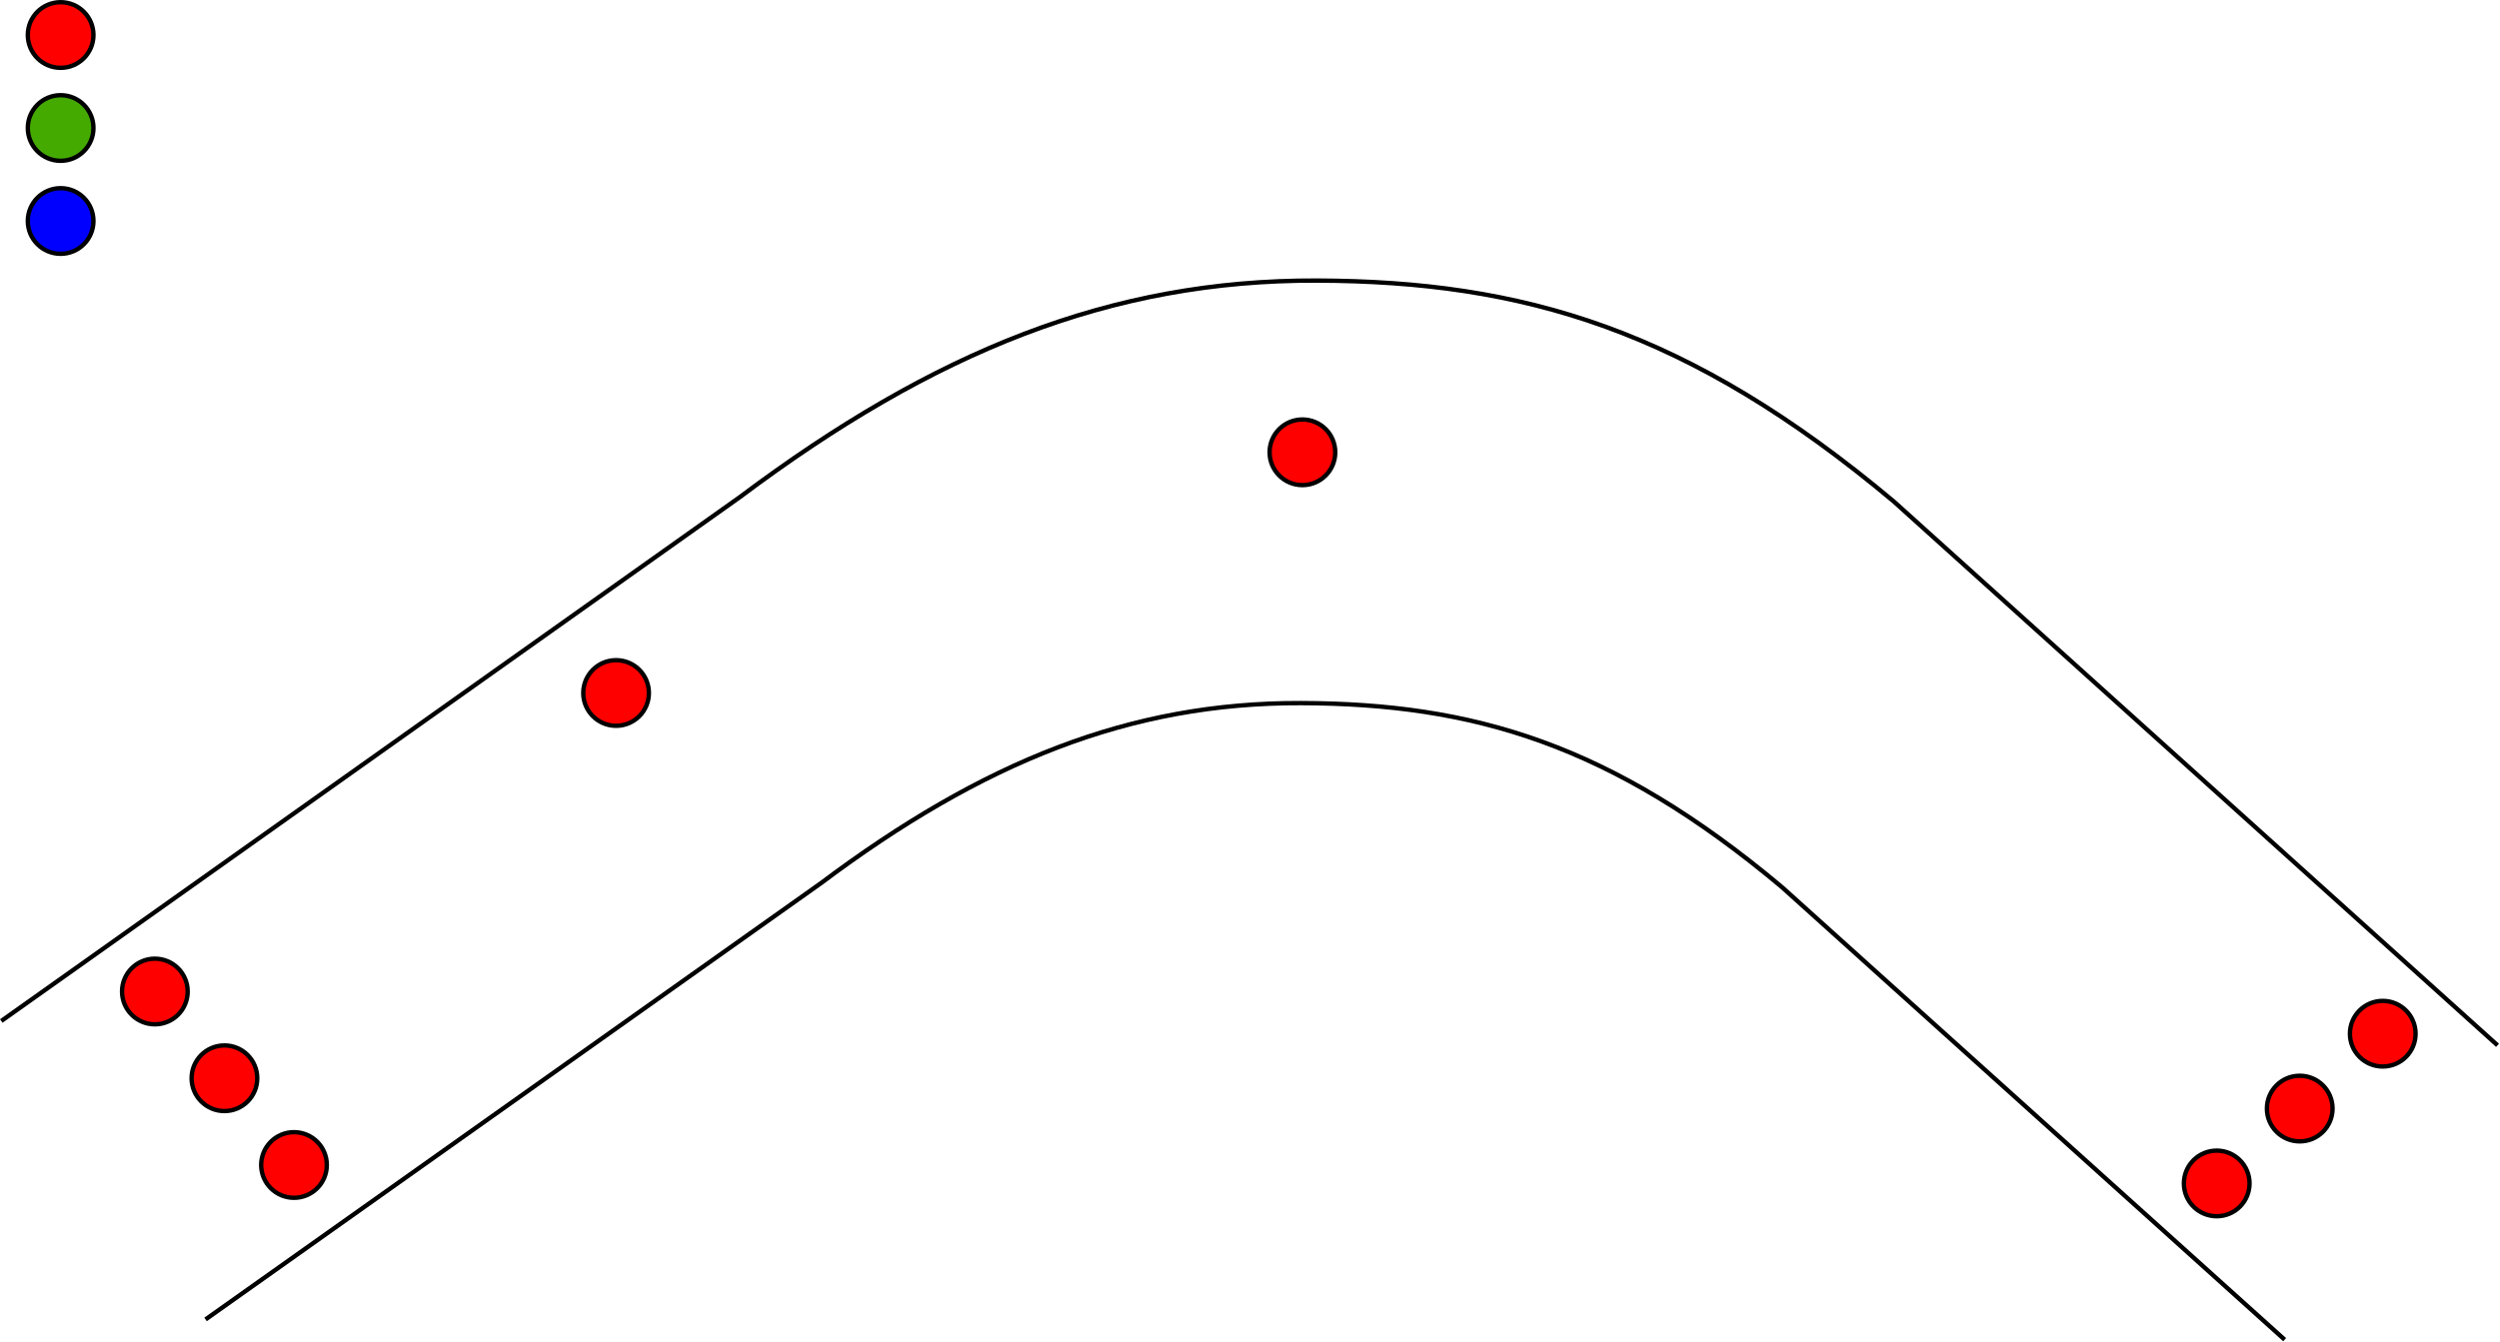
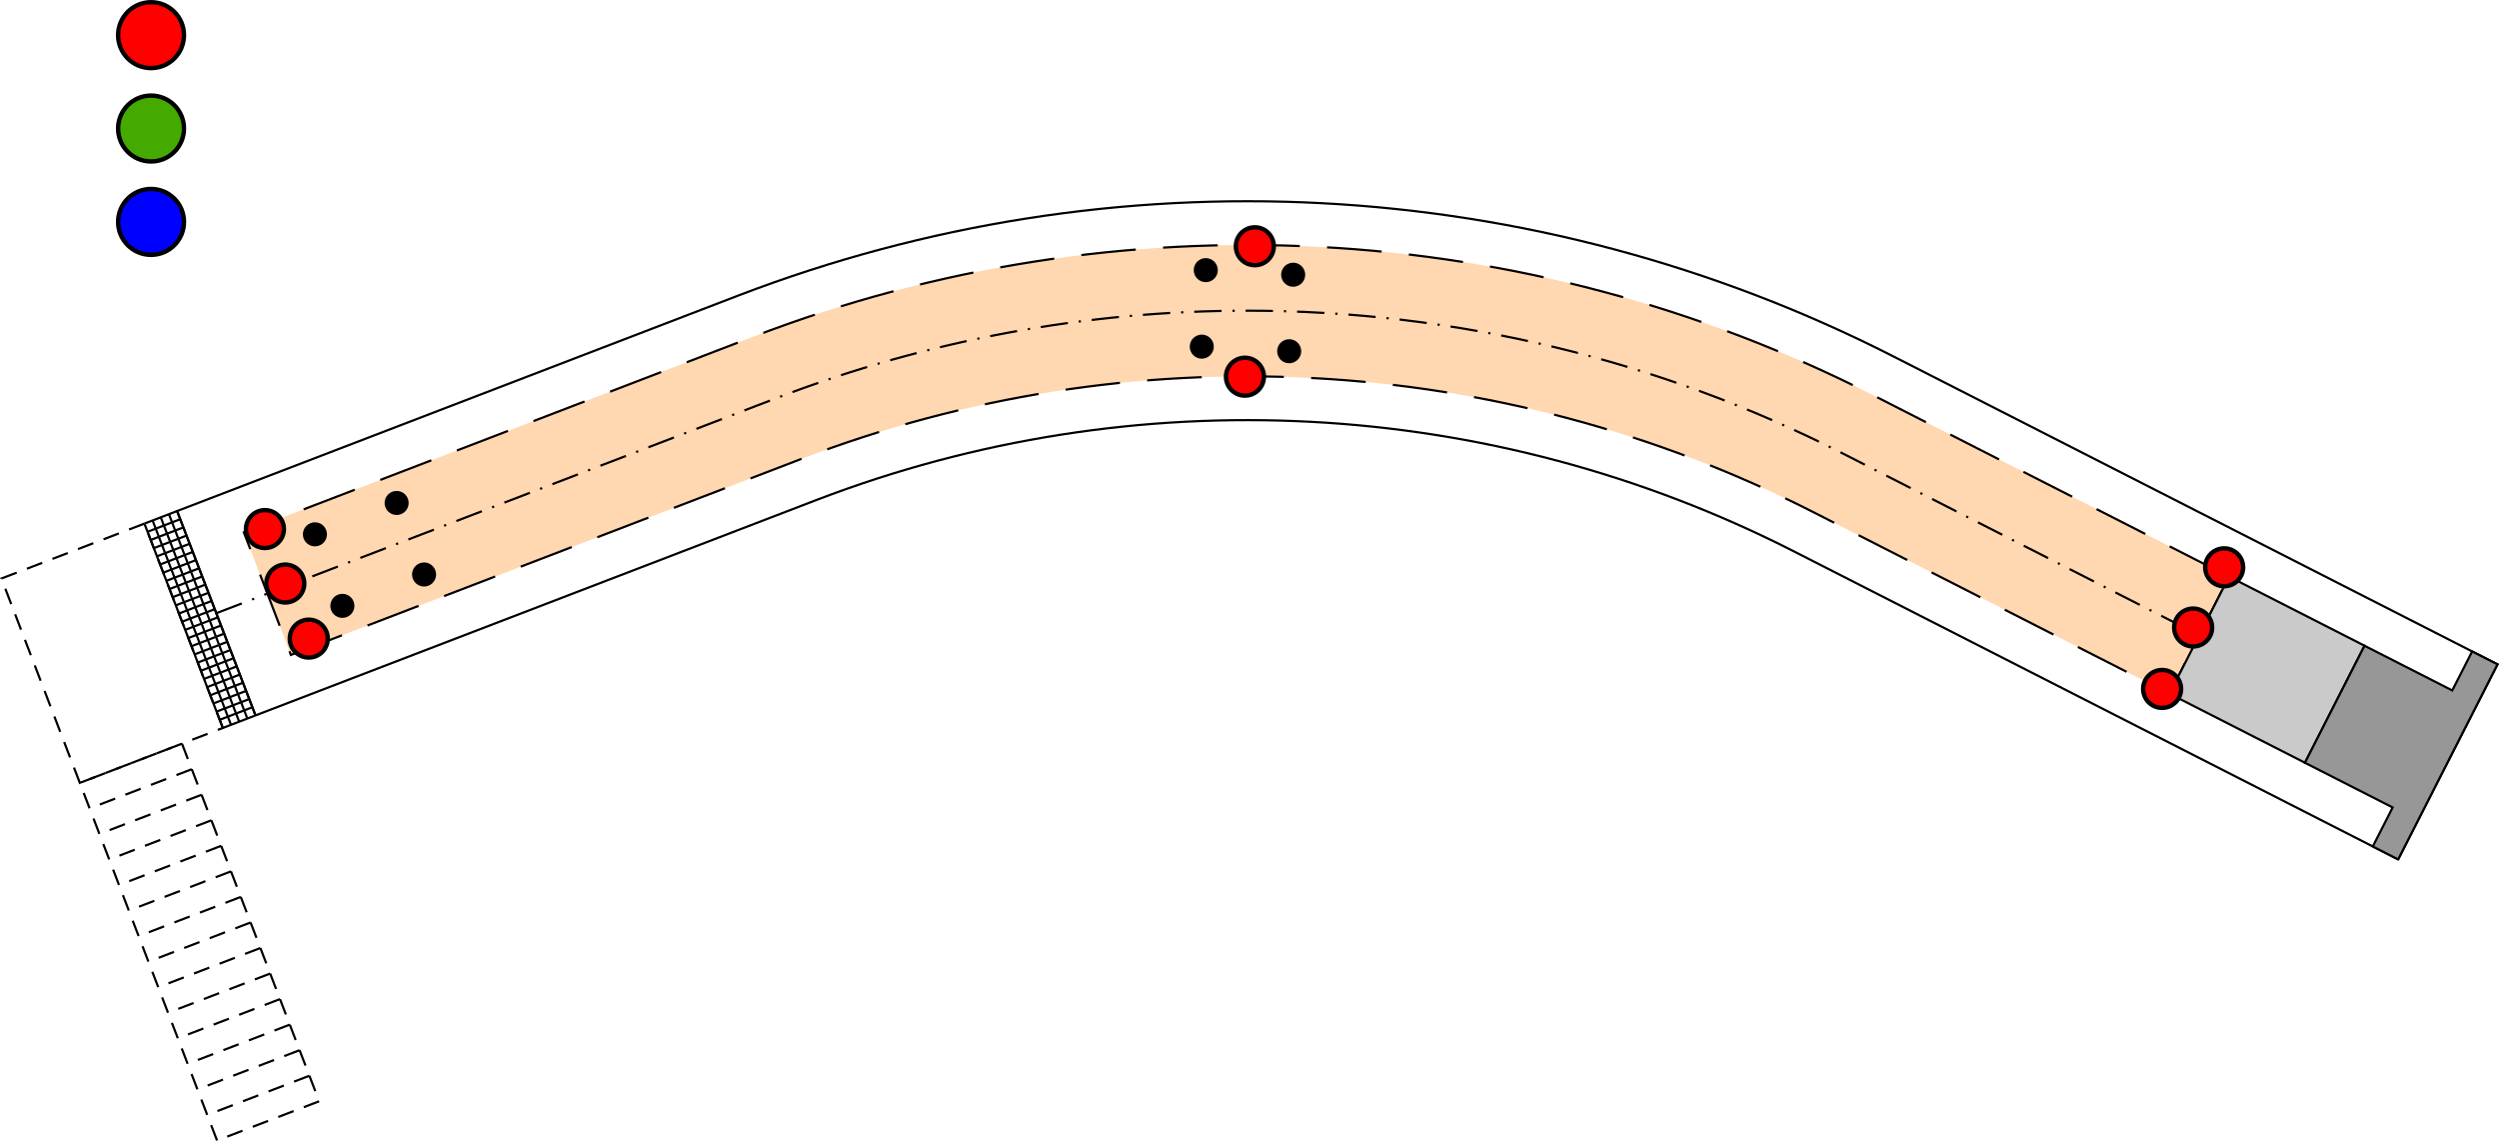
- <svg xmlns="http://www.w3.org/2000/svg" version="1.1" id="svg2" viewBox="0 0 570.855 306.501" height="86.501mm" width="161.108mm">
+ <svg xmlns="http://www.w3.org/2000/svg" width="160.563mm" height="73.339mm" viewBox="0 0 568.923 259.861" id="svg2" version="1.1">
  <defs id="defs4" />
-   <g transform="translate(-48.19797,-210.4336)" id="layer1">
-     <path id="path3336" d="M 48.487,443.745 217.183,324.042 c 44.447,-33.335 84.829,-49.652 131.825,-49.495 46.996,0.157 84.853,11.109 131.825,50.505 l 137.886,124.249" style="fill:none;fill-rule:evenodd;stroke:#000000;stroke-width:1px;stroke-linecap:butt;stroke-linejoin:miter;stroke-opacity:1" />
-     <path id="path3336-6" d="M 95.155,511.938 235.658,412.299 c 37.019,-27.748 70.652,-41.33 109.794,-41.199 39.142,0.131 70.672,9.247 109.794,42.04 l 114.842,103.423" style="fill:none;fill-rule:evenodd;stroke:#000000;stroke-width:1px;stroke-linecap:butt;stroke-linejoin:miter;stroke-opacity:1" />
-     <g id="all-sensors">
-       <circle style="fill:#ff0000;fill-rule:evenodd;stroke:#000000;stroke-width:1px;stroke-linecap:butt;stroke-linejoin:miter;stroke-opacity:1" id="position1" cx="83.571" cy="437.005" r="7.5" />
-       <circle style="fill:#ff0000;fill-rule:evenodd;stroke:#000000;stroke-width:1px;stroke-linecap:butt;stroke-linejoin:miter;stroke-opacity:1" id="position2" cx="99.464" cy="456.827" r="7.5" />
-       <circle style="fill:#ff0000;fill-rule:evenodd;stroke:#000000;stroke-width:1px;stroke-linecap:butt;stroke-linejoin:miter;stroke-opacity:1" id="position3" cx="115.357" cy="476.648" r="7.5" />
-       <circle style="fill:#ff0000;fill-rule:evenodd;stroke:#000000;stroke-width:1px;stroke-linecap:butt;stroke-linejoin:miter;stroke-opacity:1" id="position5" cx="345.714" cy="313.791" r="7.5" />
-       <circle style="fill:#ff0000;fill-rule:evenodd;stroke:#000000;stroke-width:1px;stroke-linecap:butt;stroke-linejoin:miter;stroke-opacity:1" id="position6" cx="592.5" cy="446.648" r="7.5" />
-       <circle style="fill:#ff0000;fill-rule:evenodd;stroke:#000000;stroke-width:1px;stroke-linecap:butt;stroke-linejoin:miter;stroke-opacity:1" id="position7" cx="573.536" cy="463.755" r="7.5" />
-       <circle style="fill:#ff0000;fill-rule:evenodd;stroke:#000000;stroke-width:1px;stroke-linecap:butt;stroke-linejoin:miter;stroke-opacity:1" id="position8" cx="554.571" cy="480.862" r="7.5" />
-       <circle style="fill:#ff0000;fill-rule:evenodd;stroke:#000000;stroke-width:1px;stroke-linecap:butt;stroke-linejoin:miter;stroke-opacity:1" id="position4" cx="188.929" cy="368.791" r="7.5" />
+   <g transform="translate(1.755879,-15.46796)" style="display:inline" id="layer2">
+     <g transform="matrix(1.166975,-0.4479599,0.4479599,1.166975,-17.8421,139.8137)" id="surface23524" style="display:inline">
+       <path style="fill:none;stroke:#000000;stroke-width:0.399;stroke-linecap:butt;stroke-linejoin:miter;stroke-miterlimit:10;stroke-opacity:1" d="m 5.9375e-4,2.8125e-4 109.391,0 c 62.105,0 121.316,-26.363 162.875,-72.52 l 82.664,-91.805" transform="matrix(1,0,0,-1,44.433,50.012)" id="path4193" />
+       <path style="fill:none;stroke:#000000;stroke-width:0.399;stroke-linecap:butt;stroke-linejoin:miter;stroke-miterlimit:10;stroke-opacity:1" d="m 5.9375e-4,2.8125e-4 0,39.852 109.391,0 c 73.398,0 143.375,-31.16 192.492,-85.707 l 82.66,-91.805 -29.621,-26.66" transform="matrix(1,0,0,-1,44.433,50.012)" id="path4195" />
+       <path style="fill:#ffd7b0;fill-opacity:1;fill-rule:nonzero;stroke:#000000;stroke-width:0.399;stroke-linecap:butt;stroke-linejoin:miter;stroke-miterlimit:10;stroke-dasharray:9.963, 4.981;stroke-opacity:1" d="m 9.962,7.969 99.43,0 c 64.367,0 125.73,-27.324 168.801,-75.156 l 48.664,-54.047 17.766,16 -48.664,54.047 C 248.356,1.68 180.532,31.879 109.391,31.879 l -99.43,0 z m 0,0" transform="matrix(1,0,0,-1,44.433,50.012)" id="path4197" />
+       <path style="fill:none;stroke:#000000;stroke-width:0.399;stroke-linecap:butt;stroke-linejoin:miter;stroke-miterlimit:10;stroke-dasharray:4.981, 1.993, 0.399, 1.993;stroke-opacity:1" d="m 5.9375e-4,19.926 109.391,0 c 29.285,0 58.344,-5.387 85.684,-15.883 35.219,-13.52 66.762,-35.199 92,-63.23 l 82.66,-91.805" transform="matrix(1,0,0,-1,44.433,50.012)" id="path4199" />
+       <path style="fill:#cacaca;fill-opacity:1;fill-rule:nonzero;stroke:#000000;stroke-width:0.399;stroke-linecap:butt;stroke-linejoin:miter;stroke-miterlimit:10;stroke-opacity:1" d="m 363.149,-125.812 -18.531,20.582 -17.77,-16 18.535,-20.582 z m 0,0" transform="matrix(1,0,0,-1,44.433,50.012)" id="path4201" />
+       <path style="fill:#979797;fill-opacity:1;fill-rule:nonzero;stroke:#000000;stroke-width:0.399;stroke-linecap:butt;stroke-linejoin:miter;stroke-miterlimit:10;stroke-opacity:1" d="m 375.145,-139.136 -12,13.324 -17.77,-16 12,-13.324 -5.922,-5.332 3.469,-3.852 29.617,26.664 -3.469,3.848 z m 0,0" transform="matrix(1,0,0,-1,44.433,50.012)" id="path4203" />
+       <path style="fill:#000000;fill-opacity:1;fill-rule:nonzero;stroke:none" d="m 251.812,42.84 c 0,-1.211 -0.98,-2.191 -2.191,-2.191 -1.211,0 -2.191,0.98 -2.191,2.191 0,1.211 0.98,2.191 2.191,2.191 1.211,0 2.191,-0.98 2.191,-2.191 z m 0,0" id="path4205" />
+       <path style="fill:#000000;fill-opacity:1;fill-rule:nonzero;stroke:none" d="m 246.141,55.582 c 0,-1.211 -0.98,-2.191 -2.191,-2.191 -1.211,0 -2.191,0.98 -2.191,2.191 0,1.211 0.98,2.191 2.191,2.191 1.211,0 2.191,-0.98 2.191,-2.191 z m 0,0" id="path4207" />
+       <path style="fill:#000000;fill-opacity:1;fill-rule:nonzero;stroke:none" d="m 237.25,36.355 c 0,-1.211 -0.98,-2.191 -2.191,-2.191 -1.211,0 -2.191,0.98 -2.191,2.191 0,1.211 0.98,2.191 2.191,2.191 1.211,0 2.191,-0.98 2.191,-2.191 z m 0,0" id="path4209" />
+       <path style="fill:#000000;fill-opacity:1;fill-rule:nonzero;stroke:none" d="m 231.578,49.098 c 0,-1.211 -0.98,-2.191 -2.191,-2.191 -1.211,0 -2.191,0.98 -2.191,2.191 0,1.211 0.98,2.191 2.191,2.191 1.211,0 2.191,-0.98 2.191,-2.191 z m 0,0" id="path4211" />
+       <path style="fill:#000000;fill-opacity:1;fill-rule:nonzero;stroke:none" d="m 84.48,23.113 c 0,-1.211 -0.98,-2.191 -2.191,-2.191 -1.211,0 -2.191,0.98 -2.191,2.191 0,1.211 0.98,2.191 2.191,2.191 1.211,0 2.191,-0.98 2.191,-2.191 z m 0,0" id="path4213" />
+       <path style="fill:#000000;fill-opacity:1;fill-rule:nonzero;stroke:none" d="m 84.48,37.062 c 0,-1.211 -0.98,-2.191 -2.191,-2.191 -1.211,0 -2.191,0.98 -2.191,2.191 0,1.211 0.98,2.191 2.191,2.191 1.211,0 2.191,-0.98 2.191,-2.191 z m 0,0" id="path4215" />
+       <path style="fill:#000000;fill-opacity:1;fill-rule:nonzero;stroke:none" d="m 68.543,23.113 c 0,-1.211 -0.984,-2.191 -2.191,-2.191 -1.211,0 -2.195,0.98 -2.195,2.191 0,1.211 0.984,2.191 2.195,2.191 1.207,0 2.191,-0.98 2.191,-2.191 z m 0,0" id="path4217" />
+       <path style="fill:#000000;fill-opacity:1;fill-rule:nonzero;stroke:none" d="m 68.543,37.062 c 0,-1.211 -0.984,-2.191 -2.191,-2.191 -1.211,0 -2.195,0.98 -2.195,2.191 0,1.211 0.984,2.191 2.195,2.191 1.207,0 2.191,-0.98 2.191,-2.191 z m 0,0" id="path4219" />
+       <path style="fill:none;stroke:#000000;stroke-width:0.399;stroke-linecap:butt;stroke-linejoin:miter;stroke-miterlimit:10;stroke-dasharray:2.989, 1.993;stroke-opacity:1" d="m -6.374,2.8125e-4 0,39.852 -27.898,0 0,-39.852 z m 0,0" transform="matrix(1,0,0,-1,44.433,50.012)" id="path4221" />
+       <path style="fill:none;stroke:#000000;stroke-width:0.399;stroke-linecap:butt;stroke-linejoin:miter;stroke-miterlimit:10;stroke-dasharray:2.989, 1.993;stroke-opacity:1" d="m -14.347,2.8125e-4 0,-69.738 -19.926,0 0,69.738 z m 0,0" transform="matrix(1,0,0,-1,44.433,50.012)" id="path4223" />
+       <path style="fill:none;stroke:#000000;stroke-width:0.399;stroke-linecap:butt;stroke-linejoin:miter;stroke-miterlimit:10;stroke-dasharray:2.989, 1.993;stroke-opacity:1" d="m -14.347,-4.98 -19.926,0" transform="matrix(1,0,0,-1,44.433,50.012)" id="path4225" />
+       <path style="fill:none;stroke:#000000;stroke-width:0.399;stroke-linecap:butt;stroke-linejoin:miter;stroke-miterlimit:10;stroke-dasharray:2.989, 1.993;stroke-opacity:1" d="m -14.347,-9.965 -19.926,0" transform="matrix(1,0,0,-1,44.433,50.012)" id="path4227" />
+       <path style="fill:none;stroke:#000000;stroke-width:0.399;stroke-linecap:butt;stroke-linejoin:miter;stroke-miterlimit:10;stroke-dasharray:2.989, 1.993;stroke-opacity:1" d="m -14.347,-14.945 -19.926,0" transform="matrix(1,0,0,-1,44.433,50.012)" id="path4229" />
+       <path style="fill:none;stroke:#000000;stroke-width:0.399;stroke-linecap:butt;stroke-linejoin:miter;stroke-miterlimit:10;stroke-dasharray:2.989, 1.993;stroke-opacity:1" d="m -14.347,-19.925 -19.926,0" transform="matrix(1,0,0,-1,44.433,50.012)" id="path4231" />
+       <path style="fill:none;stroke:#000000;stroke-width:0.399;stroke-linecap:butt;stroke-linejoin:miter;stroke-miterlimit:10;stroke-dasharray:2.989, 1.993;stroke-opacity:1" d="m -14.347,-24.906 -19.926,0" transform="matrix(1,0,0,-1,44.433,50.012)" id="path4233" />
+       <path style="fill:none;stroke:#000000;stroke-width:0.399;stroke-linecap:butt;stroke-linejoin:miter;stroke-miterlimit:10;stroke-dasharray:2.989, 1.993;stroke-opacity:1" d="m -14.347,-29.886 -19.926,0" transform="matrix(1,0,0,-1,44.433,50.012)" id="path4235" />
+       <path style="fill:none;stroke:#000000;stroke-width:0.399;stroke-linecap:butt;stroke-linejoin:miter;stroke-miterlimit:10;stroke-dasharray:2.989, 1.993;stroke-opacity:1" d="m -14.347,-34.871 -19.926,0" transform="matrix(1,0,0,-1,44.433,50.012)" id="path4237" />
+       <path style="fill:none;stroke:#000000;stroke-width:0.399;stroke-linecap:butt;stroke-linejoin:miter;stroke-miterlimit:10;stroke-dasharray:2.989, 1.993;stroke-opacity:1" d="m -14.347,-39.851 -19.926,0" transform="matrix(1,0,0,-1,44.433,50.012)" id="path4239" />
+       <path style="fill:none;stroke:#000000;stroke-width:0.399;stroke-linecap:butt;stroke-linejoin:miter;stroke-miterlimit:10;stroke-dasharray:2.989, 1.993;stroke-opacity:1" d="m -14.347,-44.832 -19.926,0" transform="matrix(1,0,0,-1,44.433,50.012)" id="path4241" />
+       <path style="fill:none;stroke:#000000;stroke-width:0.399;stroke-linecap:butt;stroke-linejoin:miter;stroke-miterlimit:10;stroke-dasharray:2.989, 1.993;stroke-opacity:1" d="m -14.347,-49.812 -19.926,0" transform="matrix(1,0,0,-1,44.433,50.012)" id="path4243" />
+       <path style="fill:none;stroke:#000000;stroke-width:0.399;stroke-linecap:butt;stroke-linejoin:miter;stroke-miterlimit:10;stroke-dasharray:2.989, 1.993;stroke-opacity:1" d="m -14.347,-54.793 -19.926,0" transform="matrix(1,0,0,-1,44.433,50.012)" id="path4245" />
+       <path style="fill:none;stroke:#000000;stroke-width:0.399;stroke-linecap:butt;stroke-linejoin:miter;stroke-miterlimit:10;stroke-dasharray:2.989, 1.993;stroke-opacity:1" d="m -14.347,-59.777 -19.926,0" transform="matrix(1,0,0,-1,44.433,50.012)" id="path4247" />
+       <path style="fill:none;stroke:#000000;stroke-width:0.399;stroke-linecap:butt;stroke-linejoin:miter;stroke-miterlimit:10;stroke-dasharray:2.989, 1.993;stroke-opacity:1" d="m -14.347,-64.758 -19.926,0" transform="matrix(1,0,0,-1,44.433,50.012)" id="path4249" />
+       <path style="fill:none;stroke:#000000;stroke-width:0.399;stroke-linecap:butt;stroke-linejoin:miter;stroke-miterlimit:10;stroke-opacity:1" d="m 5.9375e-4,2.8125e-4 -6.375,0" transform="matrix(1,0,0,-1,44.433,50.012)" id="path4251" />
+       <path style="fill:none;stroke:#000000;stroke-width:0.399;stroke-linecap:butt;stroke-linejoin:miter;stroke-miterlimit:10;stroke-opacity:1" d="m 5.9375e-4,1.594 -6.375,0" transform="matrix(1,0,0,-1,44.433,50.012)" id="path4253" />
+       <path style="fill:none;stroke:#000000;stroke-width:0.399;stroke-linecap:butt;stroke-linejoin:miter;stroke-miterlimit:10;stroke-opacity:1" d="m 5.9375e-4,3.188 -6.375,0" transform="matrix(1,0,0,-1,44.433,50.012)" id="path4255" />
+       <path style="fill:none;stroke:#000000;stroke-width:0.399;stroke-linecap:butt;stroke-linejoin:miter;stroke-miterlimit:10;stroke-opacity:1" d="m 5.9375e-4,4.782 -6.375,0" transform="matrix(1,0,0,-1,44.433,50.012)" id="path4257" />
+       <path style="fill:none;stroke:#000000;stroke-width:0.399;stroke-linecap:butt;stroke-linejoin:miter;stroke-miterlimit:10;stroke-opacity:1" d="m 5.9375e-4,6.375 -6.375,0" transform="matrix(1,0,0,-1,44.433,50.012)" id="path4259" />
+       <path style="fill:none;stroke:#000000;stroke-width:0.399;stroke-linecap:butt;stroke-linejoin:miter;stroke-miterlimit:10;stroke-opacity:1" d="m 5.9375e-4,7.969 -6.375,0" transform="matrix(1,0,0,-1,44.433,50.012)" id="path4261" />
+       <path style="fill:none;stroke:#000000;stroke-width:0.399;stroke-linecap:butt;stroke-linejoin:miter;stroke-miterlimit:10;stroke-opacity:1" d="m 5.9375e-4,9.563 -6.375,0" transform="matrix(1,0,0,-1,44.433,50.012)" id="path4263" />
+       <path style="fill:none;stroke:#000000;stroke-width:0.399;stroke-linecap:butt;stroke-linejoin:miter;stroke-miterlimit:10;stroke-opacity:1" d="m 5.9375e-4,11.157 -6.375,0" transform="matrix(1,0,0,-1,44.433,50.012)" id="path4265" />
+       <path style="fill:none;stroke:#000000;stroke-width:0.399;stroke-linecap:butt;stroke-linejoin:miter;stroke-miterlimit:10;stroke-opacity:1" d="m 5.9375e-4,12.75 -6.375,0" transform="matrix(1,0,0,-1,44.433,50.012)" id="path4267" />
+       <path style="fill:none;stroke:#000000;stroke-width:0.399;stroke-linecap:butt;stroke-linejoin:miter;stroke-miterlimit:10;stroke-opacity:1" d="m 5.9375e-4,14.348 -6.375,0" transform="matrix(1,0,0,-1,44.433,50.012)" id="path4269" />
+       <path style="fill:none;stroke:#000000;stroke-width:0.399;stroke-linecap:butt;stroke-linejoin:miter;stroke-miterlimit:10;stroke-opacity:1" d="m 5.9375e-4,15.942 -6.375,0" transform="matrix(1,0,0,-1,44.433,50.012)" id="path4271" />
+       <path style="fill:none;stroke:#000000;stroke-width:0.399;stroke-linecap:butt;stroke-linejoin:miter;stroke-miterlimit:10;stroke-opacity:1" d="m 5.9375e-4,17.535 -6.375,0" transform="matrix(1,0,0,-1,44.433,50.012)" id="path4273" />
+       <path style="fill:none;stroke:#000000;stroke-width:0.399;stroke-linecap:butt;stroke-linejoin:miter;stroke-miterlimit:10;stroke-opacity:1" d="m 5.9375e-4,19.129 -6.375,0" transform="matrix(1,0,0,-1,44.433,50.012)" id="path4275" />
+       <path style="fill:none;stroke:#000000;stroke-width:0.399;stroke-linecap:butt;stroke-linejoin:miter;stroke-miterlimit:10;stroke-opacity:1" d="m 5.9375e-4,20.723 -6.375,0" transform="matrix(1,0,0,-1,44.433,50.012)" id="path4277" />
+       <path style="fill:none;stroke:#000000;stroke-width:0.399;stroke-linecap:butt;stroke-linejoin:miter;stroke-miterlimit:10;stroke-opacity:1" d="m 5.9375e-4,22.317 -6.375,0" transform="matrix(1,0,0,-1,44.433,50.012)" id="path4279" />
+       <path style="fill:none;stroke:#000000;stroke-width:0.399;stroke-linecap:butt;stroke-linejoin:miter;stroke-miterlimit:10;stroke-opacity:1" d="m 5.9375e-4,23.91 -6.375,0" transform="matrix(1,0,0,-1,44.433,50.012)" id="path4281" />
+       <path style="fill:none;stroke:#000000;stroke-width:0.399;stroke-linecap:butt;stroke-linejoin:miter;stroke-miterlimit:10;stroke-opacity:1" d="m 5.9375e-4,25.504 -6.375,0" transform="matrix(1,0,0,-1,44.433,50.012)" id="path4283" />
+       <path style="fill:none;stroke:#000000;stroke-width:0.399;stroke-linecap:butt;stroke-linejoin:miter;stroke-miterlimit:10;stroke-opacity:1" d="m 5.9375e-4,27.098 -6.375,0" transform="matrix(1,0,0,-1,44.433,50.012)" id="path4285" />
+       <path style="fill:none;stroke:#000000;stroke-width:0.399;stroke-linecap:butt;stroke-linejoin:miter;stroke-miterlimit:10;stroke-opacity:1" d="m 5.9375e-4,28.692 -6.375,0" transform="matrix(1,0,0,-1,44.433,50.012)" id="path4287" />
+       <path style="fill:none;stroke:#000000;stroke-width:0.399;stroke-linecap:butt;stroke-linejoin:miter;stroke-miterlimit:10;stroke-opacity:1" d="m 5.9375e-4,30.285 -6.375,0" transform="matrix(1,0,0,-1,44.433,50.012)" id="path4289" />
+       <path style="fill:none;stroke:#000000;stroke-width:0.399;stroke-linecap:butt;stroke-linejoin:miter;stroke-miterlimit:10;stroke-opacity:1" d="m 5.9375e-4,31.879 -6.375,0" transform="matrix(1,0,0,-1,44.433,50.012)" id="path4291" />
+       <path style="fill:none;stroke:#000000;stroke-width:0.399;stroke-linecap:butt;stroke-linejoin:miter;stroke-miterlimit:10;stroke-opacity:1" d="m 5.9375e-4,33.473 -6.375,0" transform="matrix(1,0,0,-1,44.433,50.012)" id="path4293" />
+       <path style="fill:none;stroke:#000000;stroke-width:0.399;stroke-linecap:butt;stroke-linejoin:miter;stroke-miterlimit:10;stroke-opacity:1" d="m 5.9375e-4,35.067 -6.375,0" transform="matrix(1,0,0,-1,44.433,50.012)" id="path4295" />
+       <path style="fill:none;stroke:#000000;stroke-width:0.399;stroke-linecap:butt;stroke-linejoin:miter;stroke-miterlimit:10;stroke-opacity:1" d="m 5.9375e-4,36.664 -6.375,0" transform="matrix(1,0,0,-1,44.433,50.012)" id="path4297" />
+       <path style="fill:none;stroke:#000000;stroke-width:0.399;stroke-linecap:butt;stroke-linejoin:miter;stroke-miterlimit:10;stroke-opacity:1" d="m 5.9375e-4,38.258 -6.375,0" transform="matrix(1,0,0,-1,44.433,50.012)" id="path4299" />
+       <path style="fill:none;stroke:#000000;stroke-width:0.399;stroke-linecap:butt;stroke-linejoin:miter;stroke-miterlimit:10;stroke-opacity:1" d="m 5.9375e-4,39.852 -6.375,0" transform="matrix(1,0,0,-1,44.433,50.012)" id="path4301" />
+       <path style="fill:none;stroke:#000000;stroke-width:0.399;stroke-linecap:butt;stroke-linejoin:miter;stroke-miterlimit:10;stroke-opacity:1" d="m 5.9375e-4,2.8125e-4 0,39.852" transform="matrix(1,0,0,-1,44.433,50.012)" id="path4303" />
+       <path style="fill:none;stroke:#000000;stroke-width:0.399;stroke-linecap:butt;stroke-linejoin:miter;stroke-miterlimit:10;stroke-opacity:1" d="m -1.593,2.8125e-4 0,39.852" transform="matrix(1,0,0,-1,44.433,50.012)" id="path4305" />
+       <path style="fill:none;stroke:#000000;stroke-width:0.399;stroke-linecap:butt;stroke-linejoin:miter;stroke-miterlimit:10;stroke-opacity:1" d="m -3.187,2.8125e-4 0,39.852" transform="matrix(1,0,0,-1,44.433,50.012)" id="path4307" />
+       <path style="fill:none;stroke:#000000;stroke-width:0.399;stroke-linecap:butt;stroke-linejoin:miter;stroke-miterlimit:10;stroke-opacity:1" d="m -4.781,2.8125e-4 0,39.852" transform="matrix(1,0,0,-1,44.433,50.012)" id="path4309" />
+       <path style="fill:none;stroke:#000000;stroke-width:0.399;stroke-linecap:butt;stroke-linejoin:miter;stroke-miterlimit:10;stroke-opacity:1" d="m -6.374,2.8125e-4 0,39.852" transform="matrix(1,0,0,-1,44.433,50.012)" id="path4311" />
    </g>
-     <circle r="7.5" cy="218.434" cx="62.047" id="group1" style="fill:#ff0000;fill-rule:evenodd;stroke:#000000;stroke-width:1px;stroke-linecap:butt;stroke-linejoin:miter;stroke-opacity:1" />
-     <circle r="7.5" cy="239.684" cx="62.047" id="group2" style="fill:#44aa00;fill-rule:evenodd;stroke:#000000;stroke-width:1px;stroke-linecap:butt;stroke-linejoin:miter;stroke-opacity:1" />
-     <circle r="7.5" cy="260.934" cx="62.047" id="group3" style="fill:#0000ff;fill-rule:evenodd;stroke:#000000;stroke-width:1px;stroke-linecap:butt;stroke-linejoin:miter;stroke-opacity:1" />
+   </g>
+   <g transform="translate(1.755879,-15.46796)" style="display:inline" id="layer3">
+     <g id="all-sensors" transform="translate(-48.19797,-210.4336)">
+       <ellipse ry="4.312" rx="4.323" cy="346.302" cx="106.756" id="position1" style="fill:#ff0000;fill-rule:evenodd;stroke:#000000;stroke-width:1px;stroke-linecap:butt;stroke-linejoin:miter;stroke-opacity:1" />
+       <ellipse ry="4.312" rx="4.323" cy="358.696" cx="111.392" id="position2" style="fill:#ff0000;fill-rule:evenodd;stroke:#000000;stroke-width:1px;stroke-linecap:butt;stroke-linejoin:miter;stroke-opacity:1" />
+       <ellipse ry="4.312" rx="4.323" cy="371.229" cx="116.734" id="position3" style="fill:#ff0000;fill-rule:evenodd;stroke:#000000;stroke-width:1px;stroke-linecap:butt;stroke-linejoin:miter;stroke-opacity:1" />
+       <ellipse ry="4.312" rx="4.323" cy="281.94" cx="332.118" id="position5" style="fill:#ff0000;fill-rule:evenodd;stroke:#000000;stroke-width:1px;stroke-linecap:butt;stroke-linejoin:miter;stroke-opacity:1" />
+       <ellipse ry="4.312" rx="4.323" cy="355.001" cx="552.797" id="position6" style="fill:#ff0000;fill-rule:evenodd;stroke:#000000;stroke-width:1px;stroke-linecap:butt;stroke-linejoin:miter;stroke-opacity:1" />
+       <ellipse ry="4.312" rx="4.323" cy="368.703" cx="545.733" id="position7" style="fill:#ff0000;fill-rule:evenodd;stroke:#000000;stroke-width:1px;stroke-linecap:butt;stroke-linejoin:miter;stroke-opacity:1" />
+       <ellipse ry="4.312" rx="4.323" cy="382.68" cx="538.671" id="position8" style="fill:#ff0000;fill-rule:evenodd;stroke:#000000;stroke-width:1px;stroke-linecap:butt;stroke-linejoin:miter;stroke-opacity:1" />
+       <ellipse ry="4.312" rx="4.323" cy="311.625" cx="329.867" id="position4" style="fill:#ff0000;fill-rule:evenodd;stroke:#000000;stroke-width:1px;stroke-linecap:butt;stroke-linejoin:miter;stroke-opacity:1" />
+     </g>
+     <circle style="fill:#ff0000;fill-rule:evenodd;stroke:#000000;stroke-width:1px;stroke-linecap:butt;stroke-linejoin:miter;stroke-opacity:1" id="group1" cx="32.632" cy="23.468" r="7.5" />
+     <circle style="fill:#44aa00;fill-rule:evenodd;stroke:#000000;stroke-width:1px;stroke-linecap:butt;stroke-linejoin:miter;stroke-opacity:1" id="group2" cx="32.632" cy="44.718" r="7.5" />
+     <circle style="fill:#0000ff;fill-rule:evenodd;stroke:#000000;stroke-width:1px;stroke-linecap:butt;stroke-linejoin:miter;stroke-opacity:1" id="group3" cx="32.632" cy="65.968" r="7.5" />
  </g>
</svg>
